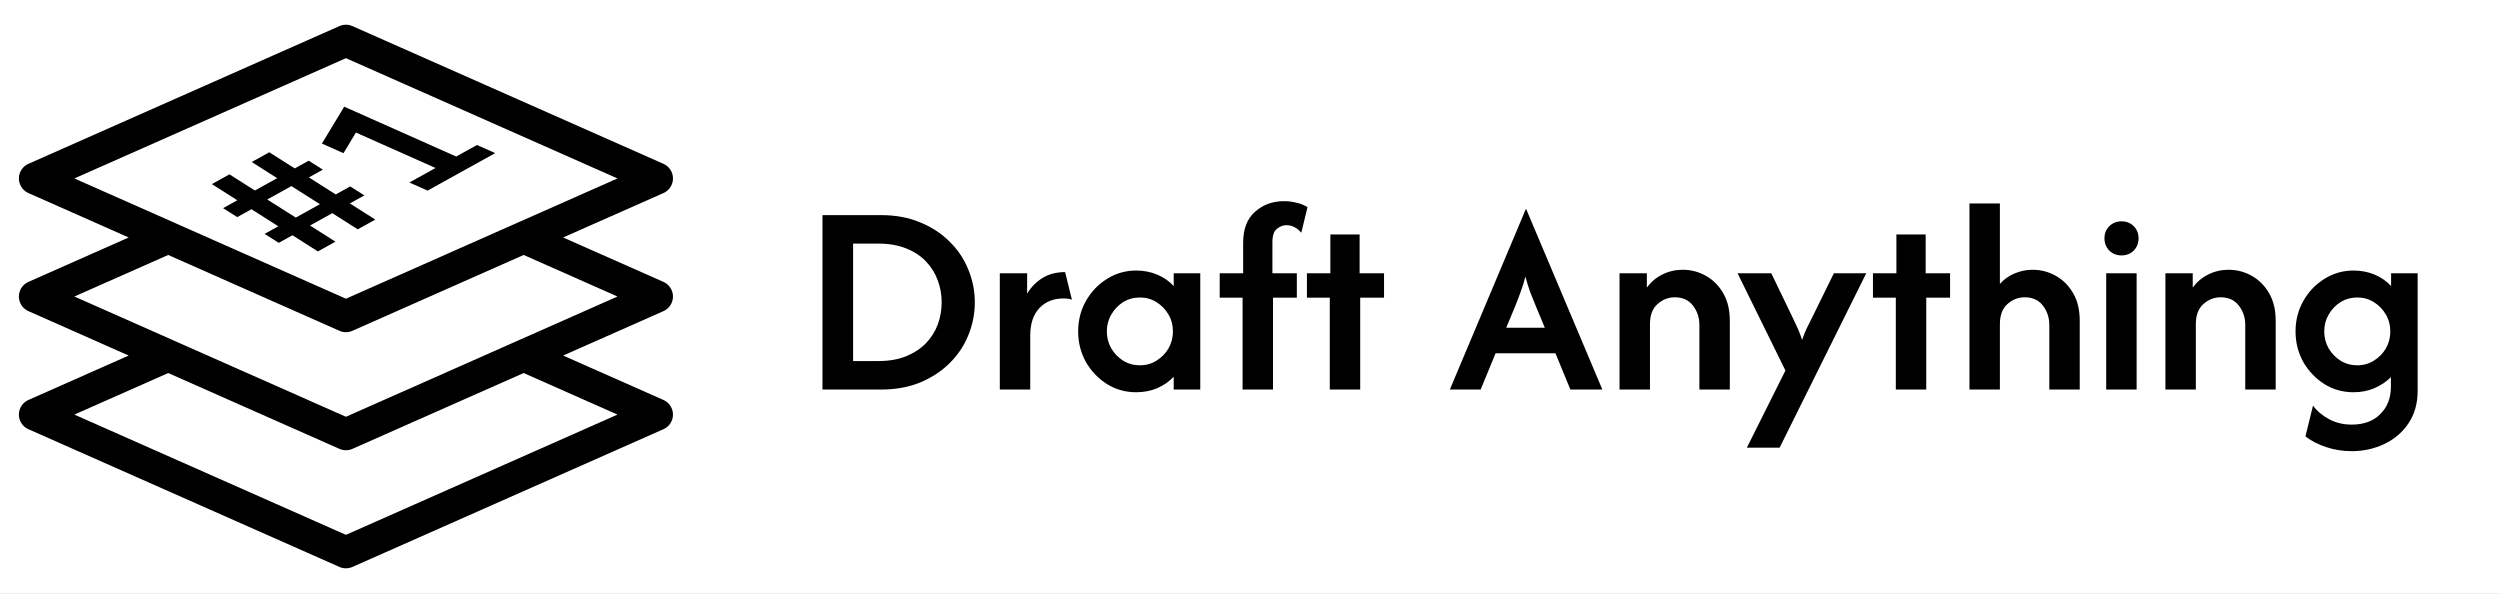
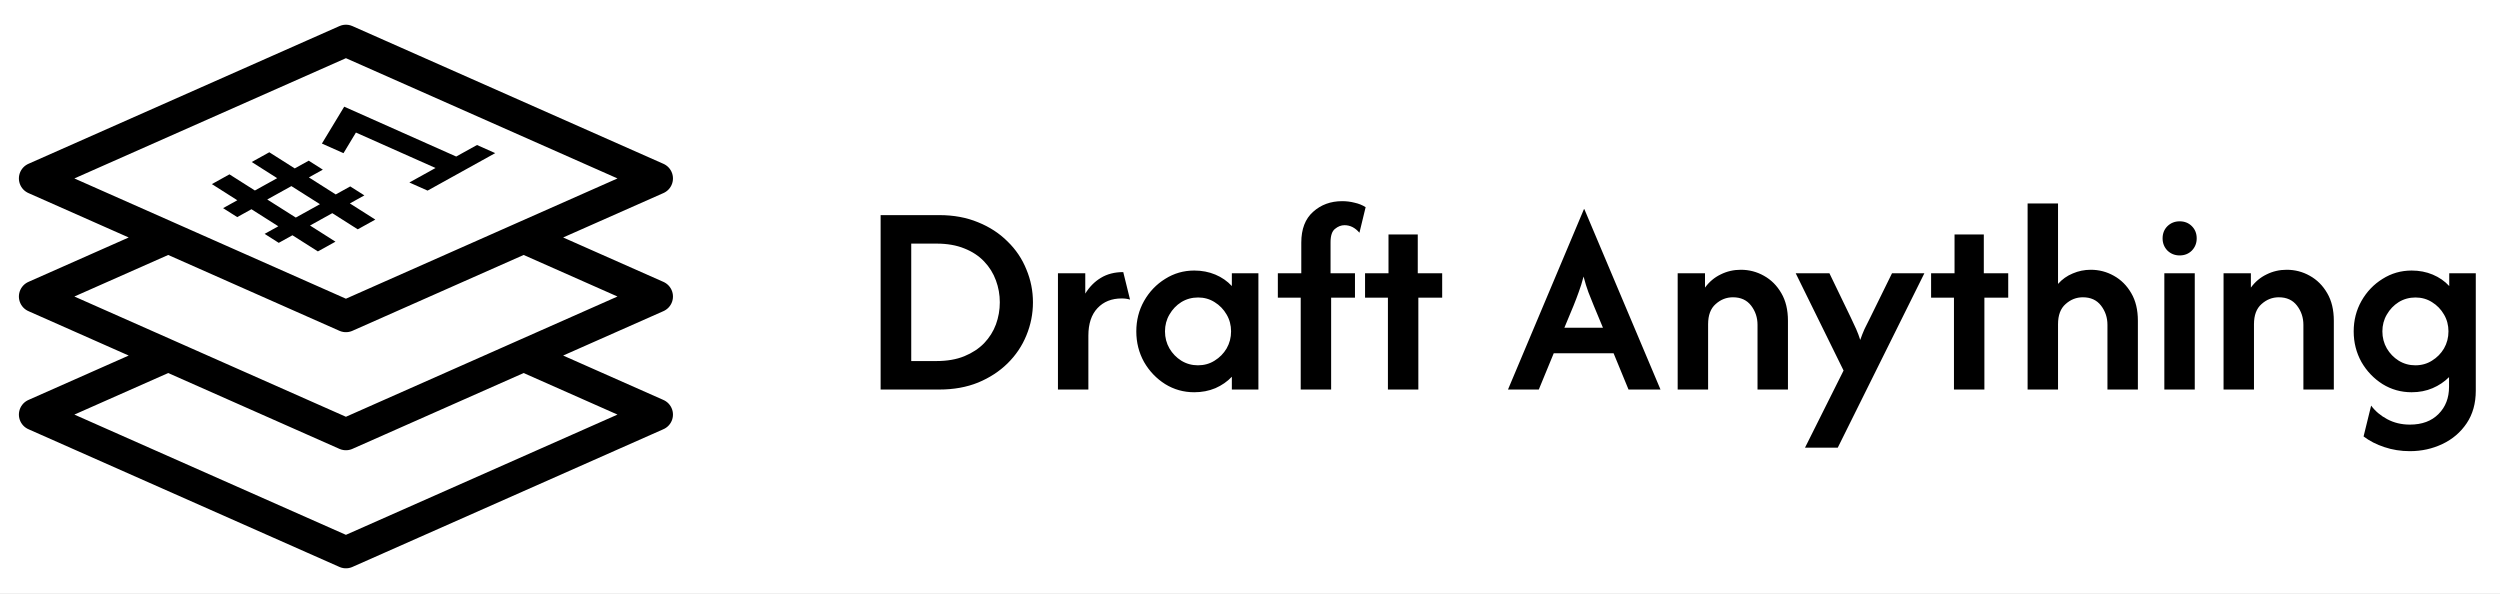
<svg xmlns="http://www.w3.org/2000/svg" width="430" height="102" viewBox="0 0 430 102" fill="none">
  <g clip-path="url(#clip0_384_93)">
    <rect width="430" height="102" fill="white" />
    <path d="M28.931 40.846L6 51L28.931 61.154M28.931 40.846L59.5 54.385L90.069 40.846M28.931 40.846L6 30.692L59.5 7L113 30.692L90.069 40.846M28.931 61.154L6 71.308L59.5 95L113 71.308L90.069 61.154M28.931 61.154L59.5 74.692L90.069 61.154M90.069 40.846L113 51L90.069 61.154" stroke="black" stroke-width="5.5" stroke-linecap="round" stroke-linejoin="round" />
    <path d="M54.676 43.243L50.3 40.465L47.946 41.77L45.515 40.226L47.869 38.921L43.249 35.987L40.803 37.343L38.372 35.8L40.818 34.444L36.442 31.665L39.465 29.988L43.842 32.767L47.673 30.644L43.297 27.865L46.32 26.189L50.697 28.968L53.097 27.637L55.528 29.181L53.128 30.512L57.747 33.445L60.24 32.063L62.671 33.607L60.179 34.989L64.555 37.768L61.531 39.444L57.155 36.665L53.324 38.789L57.7 41.568L54.676 43.243ZM50.877 37.422L55.031 35.119L50.12 32.01L45.966 34.313L50.877 37.422ZM73.545 32.784L70.411 31.389L74.912 28.894L61.219 22.798L59.081 26.344L55.368 24.692L59.205 18.348L78.466 26.924L82.044 24.941L85.178 26.336L73.545 32.784Z" fill="black" />
-     <path d="M141.467 67V37H151.567C154.033 37 156.256 37.411 158.233 38.233C160.211 39.033 161.9 40.133 163.3 41.533C164.722 42.911 165.8 44.511 166.533 46.333C167.289 48.133 167.667 50.022 167.667 52C167.667 53.978 167.289 55.878 166.533 57.7C165.8 59.5 164.722 61.1 163.3 62.5C161.9 63.878 160.211 64.978 158.233 65.8C156.256 66.6 154.033 67 151.567 67H141.467ZM146.733 62.1H151.067C152.911 62.1 154.511 61.822 155.867 61.267C157.222 60.711 158.356 59.967 159.267 59.033C160.178 58.078 160.856 57 161.3 55.8C161.744 54.578 161.967 53.311 161.967 52C161.967 50.689 161.744 49.433 161.3 48.233C160.856 47.011 160.178 45.922 159.267 44.967C158.356 44.011 157.222 43.267 155.867 42.733C154.511 42.178 152.911 41.9 151.067 41.9H146.733V62.1ZM171.967 67V47H176.667V50.5C177.378 49.344 178.267 48.444 179.333 47.8C180.422 47.133 181.711 46.8 183.2 46.8L184.367 51.533C183.944 51.4 183.467 51.333 182.933 51.333C181.2 51.333 179.811 51.889 178.767 53C177.722 54.111 177.2 55.689 177.2 57.733V67H171.967ZM195.411 67.467C193.589 67.467 191.923 67 190.411 66.067C188.9 65.111 187.689 63.844 186.778 62.267C185.889 60.667 185.445 58.911 185.445 57C185.445 55.089 185.889 53.344 186.778 51.767C187.689 50.167 188.9 48.9 190.411 47.967C191.923 47.011 193.589 46.533 195.411 46.533C196.723 46.533 197.934 46.767 199.045 47.233C200.156 47.7 201.1 48.356 201.878 49.2V47H206.445V67H201.878V64.8C201.1 65.622 200.156 66.278 199.045 66.767C197.934 67.233 196.723 67.467 195.411 67.467ZM196.045 62.833C197.111 62.833 198.067 62.567 198.911 62.033C199.778 61.5 200.467 60.8 200.978 59.933C201.489 59.044 201.745 58.067 201.745 57C201.745 55.933 201.489 54.967 200.978 54.1C200.467 53.211 199.778 52.5 198.911 51.967C198.067 51.433 197.123 51.167 196.078 51.167C195.011 51.167 194.045 51.433 193.178 51.967C192.334 52.5 191.656 53.211 191.145 54.1C190.634 54.967 190.378 55.933 190.378 57C190.378 58.067 190.634 59.044 191.145 59.933C191.656 60.8 192.334 61.5 193.178 62.033C194.045 62.567 195 62.833 196.045 62.833ZM213.722 67V51.2H209.789V47H213.822V41.733C213.822 39.4 214.5 37.633 215.855 36.433C217.211 35.211 218.877 34.6 220.855 34.6C221.589 34.6 222.3 34.689 222.989 34.867C223.7 35.022 224.333 35.278 224.889 35.633L223.822 40.033C223.089 39.167 222.233 38.733 221.255 38.733C220.677 38.733 220.133 38.944 219.622 39.367C219.111 39.767 218.855 40.533 218.855 41.667V47H223.055V51.2H218.955V67H213.722ZM228.722 67V51.2H224.789V47H228.822V40.333H233.855V47H238.055V51.2H233.955V67H228.722ZM249.373 67L262.44 35.967H262.506L275.606 67H270.106L267.54 60.767H257.24L254.673 67H249.373ZM259.073 56.367H265.706L264.14 52.6C263.806 51.8 263.495 51.022 263.206 50.267C262.917 49.489 262.64 48.589 262.373 47.567C262.106 48.589 261.828 49.478 261.54 50.233C261.273 50.989 260.973 51.778 260.64 52.6L259.073 56.367ZM278.56 67V47H283.26V49.467C283.994 48.467 284.894 47.711 285.96 47.2C287.027 46.667 288.183 46.4 289.427 46.4C290.849 46.4 292.172 46.744 293.394 47.433C294.638 48.122 295.638 49.122 296.394 50.433C297.149 51.722 297.527 53.3 297.527 55.167V67H292.294V55.867C292.294 54.622 291.927 53.522 291.194 52.567C290.46 51.611 289.416 51.133 288.06 51.133C286.949 51.133 285.96 51.522 285.094 52.3C284.227 53.056 283.794 54.211 283.794 55.767V67H278.56ZM300.46 77L307.094 63.733L298.86 47H304.66L308.36 54.667C308.694 55.356 308.994 56 309.26 56.6C309.527 57.2 309.76 57.822 309.96 58.467C310.183 57.822 310.427 57.2 310.694 56.6C310.983 56 311.305 55.356 311.66 54.667L315.427 47H320.994L306.094 77H300.46ZM326.081 67V51.2H322.148V47H326.181V40.333H331.215V47H335.415V51.2H331.315V67H326.081ZM338.748 67V35H343.981V48.833C344.692 48.033 345.537 47.433 346.515 47.033C347.492 46.611 348.526 46.4 349.615 46.4C351.037 46.4 352.359 46.744 353.581 47.433C354.826 48.122 355.826 49.122 356.581 50.433C357.337 51.722 357.715 53.3 357.715 55.167V67H352.481V55.867C352.481 54.622 352.115 53.522 351.381 52.567C350.648 51.611 349.603 51.133 348.248 51.133C347.137 51.133 346.148 51.522 345.281 52.3C344.415 53.056 343.981 54.211 343.981 55.767V67H338.748ZM362.266 67V47H367.499V67H362.266ZM364.899 43.933C364.077 43.933 363.377 43.656 362.799 43.1C362.243 42.522 361.966 41.822 361.966 41C361.966 40.156 362.243 39.456 362.799 38.9C363.377 38.344 364.077 38.067 364.899 38.067C365.743 38.067 366.443 38.344 366.999 38.9C367.555 39.456 367.832 40.156 367.832 41C367.832 41.822 367.555 42.522 366.999 43.1C366.443 43.656 365.743 43.933 364.899 43.933ZM372.451 67V47H377.151V49.467C377.884 48.467 378.784 47.711 379.851 47.2C380.918 46.667 382.073 46.4 383.318 46.4C384.74 46.4 386.062 46.744 387.284 47.433C388.529 48.122 389.529 49.122 390.284 50.433C391.04 51.722 391.418 53.3 391.418 55.167V67H386.184V55.867C386.184 54.622 385.818 53.522 385.084 52.567C384.351 51.611 383.307 51.133 381.951 51.133C380.84 51.133 379.851 51.522 378.984 52.3C378.118 53.056 377.684 54.211 377.684 55.767V67H372.451ZM404.502 77.6C402.947 77.6 401.48 77.367 400.102 76.9C398.747 76.456 397.558 75.844 396.535 75.067L397.835 69.767C398.547 70.722 399.469 71.5 400.602 72.1C401.758 72.722 403.058 73.033 404.502 73.033C406.591 73.033 408.235 72.422 409.435 71.2C410.635 70 411.235 68.444 411.235 66.533V64.867C410.435 65.667 409.491 66.3 408.402 66.767C407.313 67.233 406.113 67.467 404.802 67.467C402.98 67.467 401.313 67 399.802 66.067C398.291 65.111 397.08 63.844 396.169 62.267C395.28 60.667 394.835 58.911 394.835 57C394.835 55.089 395.28 53.344 396.169 51.767C397.08 50.167 398.291 48.9 399.802 47.967C401.313 47.011 402.98 46.533 404.802 46.533C406.113 46.533 407.324 46.767 408.435 47.233C409.547 47.7 410.491 48.356 411.269 49.2V47H415.835V67.2C415.835 69.378 415.313 71.244 414.269 72.8C413.224 74.356 411.835 75.544 410.102 76.367C408.369 77.189 406.502 77.6 404.502 77.6ZM405.435 62.833C406.502 62.833 407.458 62.567 408.302 62.033C409.169 61.5 409.858 60.8 410.369 59.933C410.88 59.044 411.135 58.067 411.135 57C411.135 55.933 410.88 54.967 410.369 54.1C409.858 53.211 409.169 52.5 408.302 51.967C407.458 51.433 406.513 51.167 405.469 51.167C404.402 51.167 403.435 51.433 402.569 51.967C401.724 52.5 401.047 53.211 400.535 54.1C400.024 54.967 399.769 55.933 399.769 57C399.769 58.067 400.024 59.044 400.535 59.933C401.047 60.8 401.724 61.5 402.569 62.033C403.435 62.567 404.391 62.833 405.435 62.833Z" fill="black" />
+     <path d="M151.467 67V37H161.567C164.033 37 166.256 37.411 168.233 38.233C170.211 39.033 171.9 40.133 173.3 41.533C174.722 42.911 175.8 44.511 176.533 46.333C177.289 48.133 177.667 50.022 177.667 52C177.667 53.978 177.289 55.878 176.533 57.7C175.8 59.5 174.722 61.1 173.3 62.5C171.9 63.878 170.211 64.978 168.233 65.8C166.256 66.6 164.033 67 161.567 67H151.467ZM156.733 62.1H161.067C162.911 62.1 164.511 61.822 165.867 61.267C167.222 60.711 168.356 59.967 169.267 59.033C170.178 58.078 170.856 57 171.3 55.8C171.744 54.578 171.967 53.311 171.967 52C171.967 50.689 171.744 49.433 171.3 48.233C170.856 47.011 170.178 45.922 169.267 44.967C168.356 44.011 167.222 43.267 165.867 42.733C164.511 42.178 162.911 41.9 161.067 41.9H156.733V62.1ZM181.967 67V47H186.667V50.5C187.378 49.344 188.267 48.444 189.333 47.8C190.422 47.133 191.711 46.8 193.2 46.8L194.367 51.533C193.944 51.4 193.467 51.333 192.933 51.333C191.2 51.333 189.811 51.889 188.767 53C187.722 54.111 187.2 55.689 187.2 57.733V67H181.967ZM205.411 67.467C203.589 67.467 201.923 67 200.411 66.067C198.9 65.111 197.689 63.844 196.778 62.267C195.889 60.667 195.445 58.911 195.445 57C195.445 55.089 195.889 53.344 196.778 51.767C197.689 50.167 198.9 48.9 200.411 47.967C201.923 47.011 203.589 46.533 205.411 46.533C206.723 46.533 207.934 46.767 209.045 47.233C210.156 47.7 211.1 48.356 211.878 49.2V47H216.445V67H211.878V64.8C211.1 65.622 210.156 66.278 209.045 66.767C207.934 67.233 206.723 67.467 205.411 67.467ZM206.045 62.833C207.111 62.833 208.067 62.567 208.911 62.033C209.778 61.5 210.467 60.8 210.978 59.933C211.489 59.044 211.745 58.067 211.745 57C211.745 55.933 211.489 54.967 210.978 54.1C210.467 53.211 209.778 52.5 208.911 51.967C208.067 51.433 207.123 51.167 206.078 51.167C205.011 51.167 204.045 51.433 203.178 51.967C202.334 52.5 201.656 53.211 201.145 54.1C200.634 54.967 200.378 55.933 200.378 57C200.378 58.067 200.634 59.044 201.145 59.933C201.656 60.8 202.334 61.5 203.178 62.033C204.045 62.567 205 62.833 206.045 62.833ZM223.722 67V51.2H219.789V47H223.822V41.733C223.822 39.4 224.5 37.633 225.855 36.433C227.211 35.211 228.877 34.6 230.855 34.6C231.589 34.6 232.3 34.689 232.989 34.867C233.7 35.022 234.333 35.278 234.889 35.633L233.822 40.033C233.089 39.167 232.233 38.733 231.255 38.733C230.677 38.733 230.133 38.944 229.622 39.367C229.111 39.767 228.855 40.533 228.855 41.667V47H233.055V51.2H228.955V67H223.722ZM238.722 67V51.2H234.789V47H238.822V40.333H243.855V47H248.055V51.2H243.955V67H238.722ZM259.373 67L272.44 35.967H272.506L285.606 67H280.106L277.54 60.767H267.24L264.673 67H259.373ZM269.073 56.367H275.706L274.14 52.6C273.806 51.8 273.495 51.022 273.206 50.267C272.917 49.489 272.64 48.589 272.373 47.567C272.106 48.589 271.828 49.478 271.54 50.233C271.273 50.989 270.973 51.778 270.64 52.6L269.073 56.367ZM288.56 67V47H293.26V49.467C293.994 48.467 294.894 47.711 295.96 47.2C297.027 46.667 298.183 46.4 299.427 46.4C300.849 46.4 302.172 46.744 303.394 47.433C304.638 48.122 305.638 49.122 306.394 50.433C307.149 51.722 307.527 53.3 307.527 55.167V67H302.294V55.867C302.294 54.622 301.927 53.522 301.194 52.567C300.46 51.611 299.416 51.133 298.06 51.133C296.949 51.133 295.96 51.522 295.094 52.3C294.227 53.056 293.794 54.211 293.794 55.767V67H288.56ZM310.46 77L317.094 63.733L308.86 47H314.66L318.36 54.667C318.694 55.356 318.994 56 319.26 56.6C319.527 57.2 319.76 57.822 319.96 58.467C320.183 57.822 320.427 57.2 320.694 56.6C320.983 56 321.305 55.356 321.66 54.667L325.427 47H330.994L316.094 77H310.46ZM336.081 67V51.2H332.148V47H336.181V40.333H341.215V47H345.415V51.2H341.315V67H336.081ZM348.748 67V35H353.981V48.833C354.692 48.033 355.537 47.433 356.515 47.033C357.492 46.611 358.526 46.4 359.615 46.4C361.037 46.4 362.359 46.744 363.581 47.433C364.826 48.122 365.826 49.122 366.581 50.433C367.337 51.722 367.715 53.3 367.715 55.167V67H362.481V55.867C362.481 54.622 362.115 53.522 361.381 52.567C360.648 51.611 359.603 51.133 358.248 51.133C357.137 51.133 356.148 51.522 355.281 52.3C354.415 53.056 353.981 54.211 353.981 55.767V67H348.748ZM372.266 67V47H377.499V67H372.266ZM374.899 43.933C374.077 43.933 373.377 43.656 372.799 43.1C372.243 42.522 371.966 41.822 371.966 41C371.966 40.156 372.243 39.456 372.799 38.9C373.377 38.344 374.077 38.067 374.899 38.067C375.743 38.067 376.443 38.344 376.999 38.9C377.555 39.456 377.832 40.156 377.832 41C377.832 41.822 377.555 42.522 376.999 43.1C376.443 43.656 375.743 43.933 374.899 43.933ZM382.451 67V47H387.151V49.467C387.884 48.467 388.784 47.711 389.851 47.2C390.918 46.667 392.073 46.4 393.318 46.4C394.74 46.4 396.062 46.744 397.284 47.433C398.529 48.122 399.529 49.122 400.284 50.433C401.04 51.722 401.418 53.3 401.418 55.167V67H396.184V55.867C396.184 54.622 395.818 53.522 395.084 52.567C394.351 51.611 393.307 51.133 391.951 51.133C390.84 51.133 389.851 51.522 388.984 52.3C388.118 53.056 387.684 54.211 387.684 55.767V67H382.451ZM414.502 77.6C412.947 77.6 411.48 77.367 410.102 76.9C408.747 76.456 407.558 75.844 406.535 75.067L407.835 69.767C408.547 70.722 409.469 71.5 410.602 72.1C411.758 72.722 413.058 73.033 414.502 73.033C416.591 73.033 418.235 72.422 419.435 71.2C420.635 70 421.235 68.444 421.235 66.533V64.867C420.435 65.667 419.491 66.3 418.402 66.767C417.313 67.233 416.113 67.467 414.802 67.467C412.98 67.467 411.313 67 409.802 66.067C408.291 65.111 407.08 63.844 406.169 62.267C405.28 60.667 404.835 58.911 404.835 57C404.835 55.089 405.28 53.344 406.169 51.767C407.08 50.167 408.291 48.9 409.802 47.967C411.313 47.011 412.98 46.533 414.802 46.533C416.113 46.533 417.324 46.767 418.435 47.233C419.547 47.7 420.491 48.356 421.269 49.2V47H425.835V67.2C425.835 69.378 425.313 71.244 424.269 72.8C423.224 74.356 421.835 75.544 420.102 76.367C418.369 77.189 416.502 77.6 414.502 77.6ZM415.435 62.833C416.502 62.833 417.458 62.567 418.302 62.033C419.169 61.5 419.858 60.8 420.369 59.933C420.88 59.044 421.135 58.067 421.135 57C421.135 55.933 420.88 54.967 420.369 54.1C419.858 53.211 419.169 52.5 418.302 51.967C417.458 51.433 416.513 51.167 415.469 51.167C414.402 51.167 413.435 51.433 412.569 51.967C411.724 52.5 411.047 53.211 410.535 54.1C410.024 54.967 409.769 55.933 409.769 57C409.769 58.067 410.024 59.044 410.535 59.933C411.047 60.8 411.724 61.5 412.569 62.033C413.435 62.567 414.391 62.833 415.435 62.833Z" fill="black" />
  </g>
  <defs>
    <clipPath id="clip0_384_93">
      <rect width="430" height="102" fill="white" />
    </clipPath>
  </defs>
</svg>
